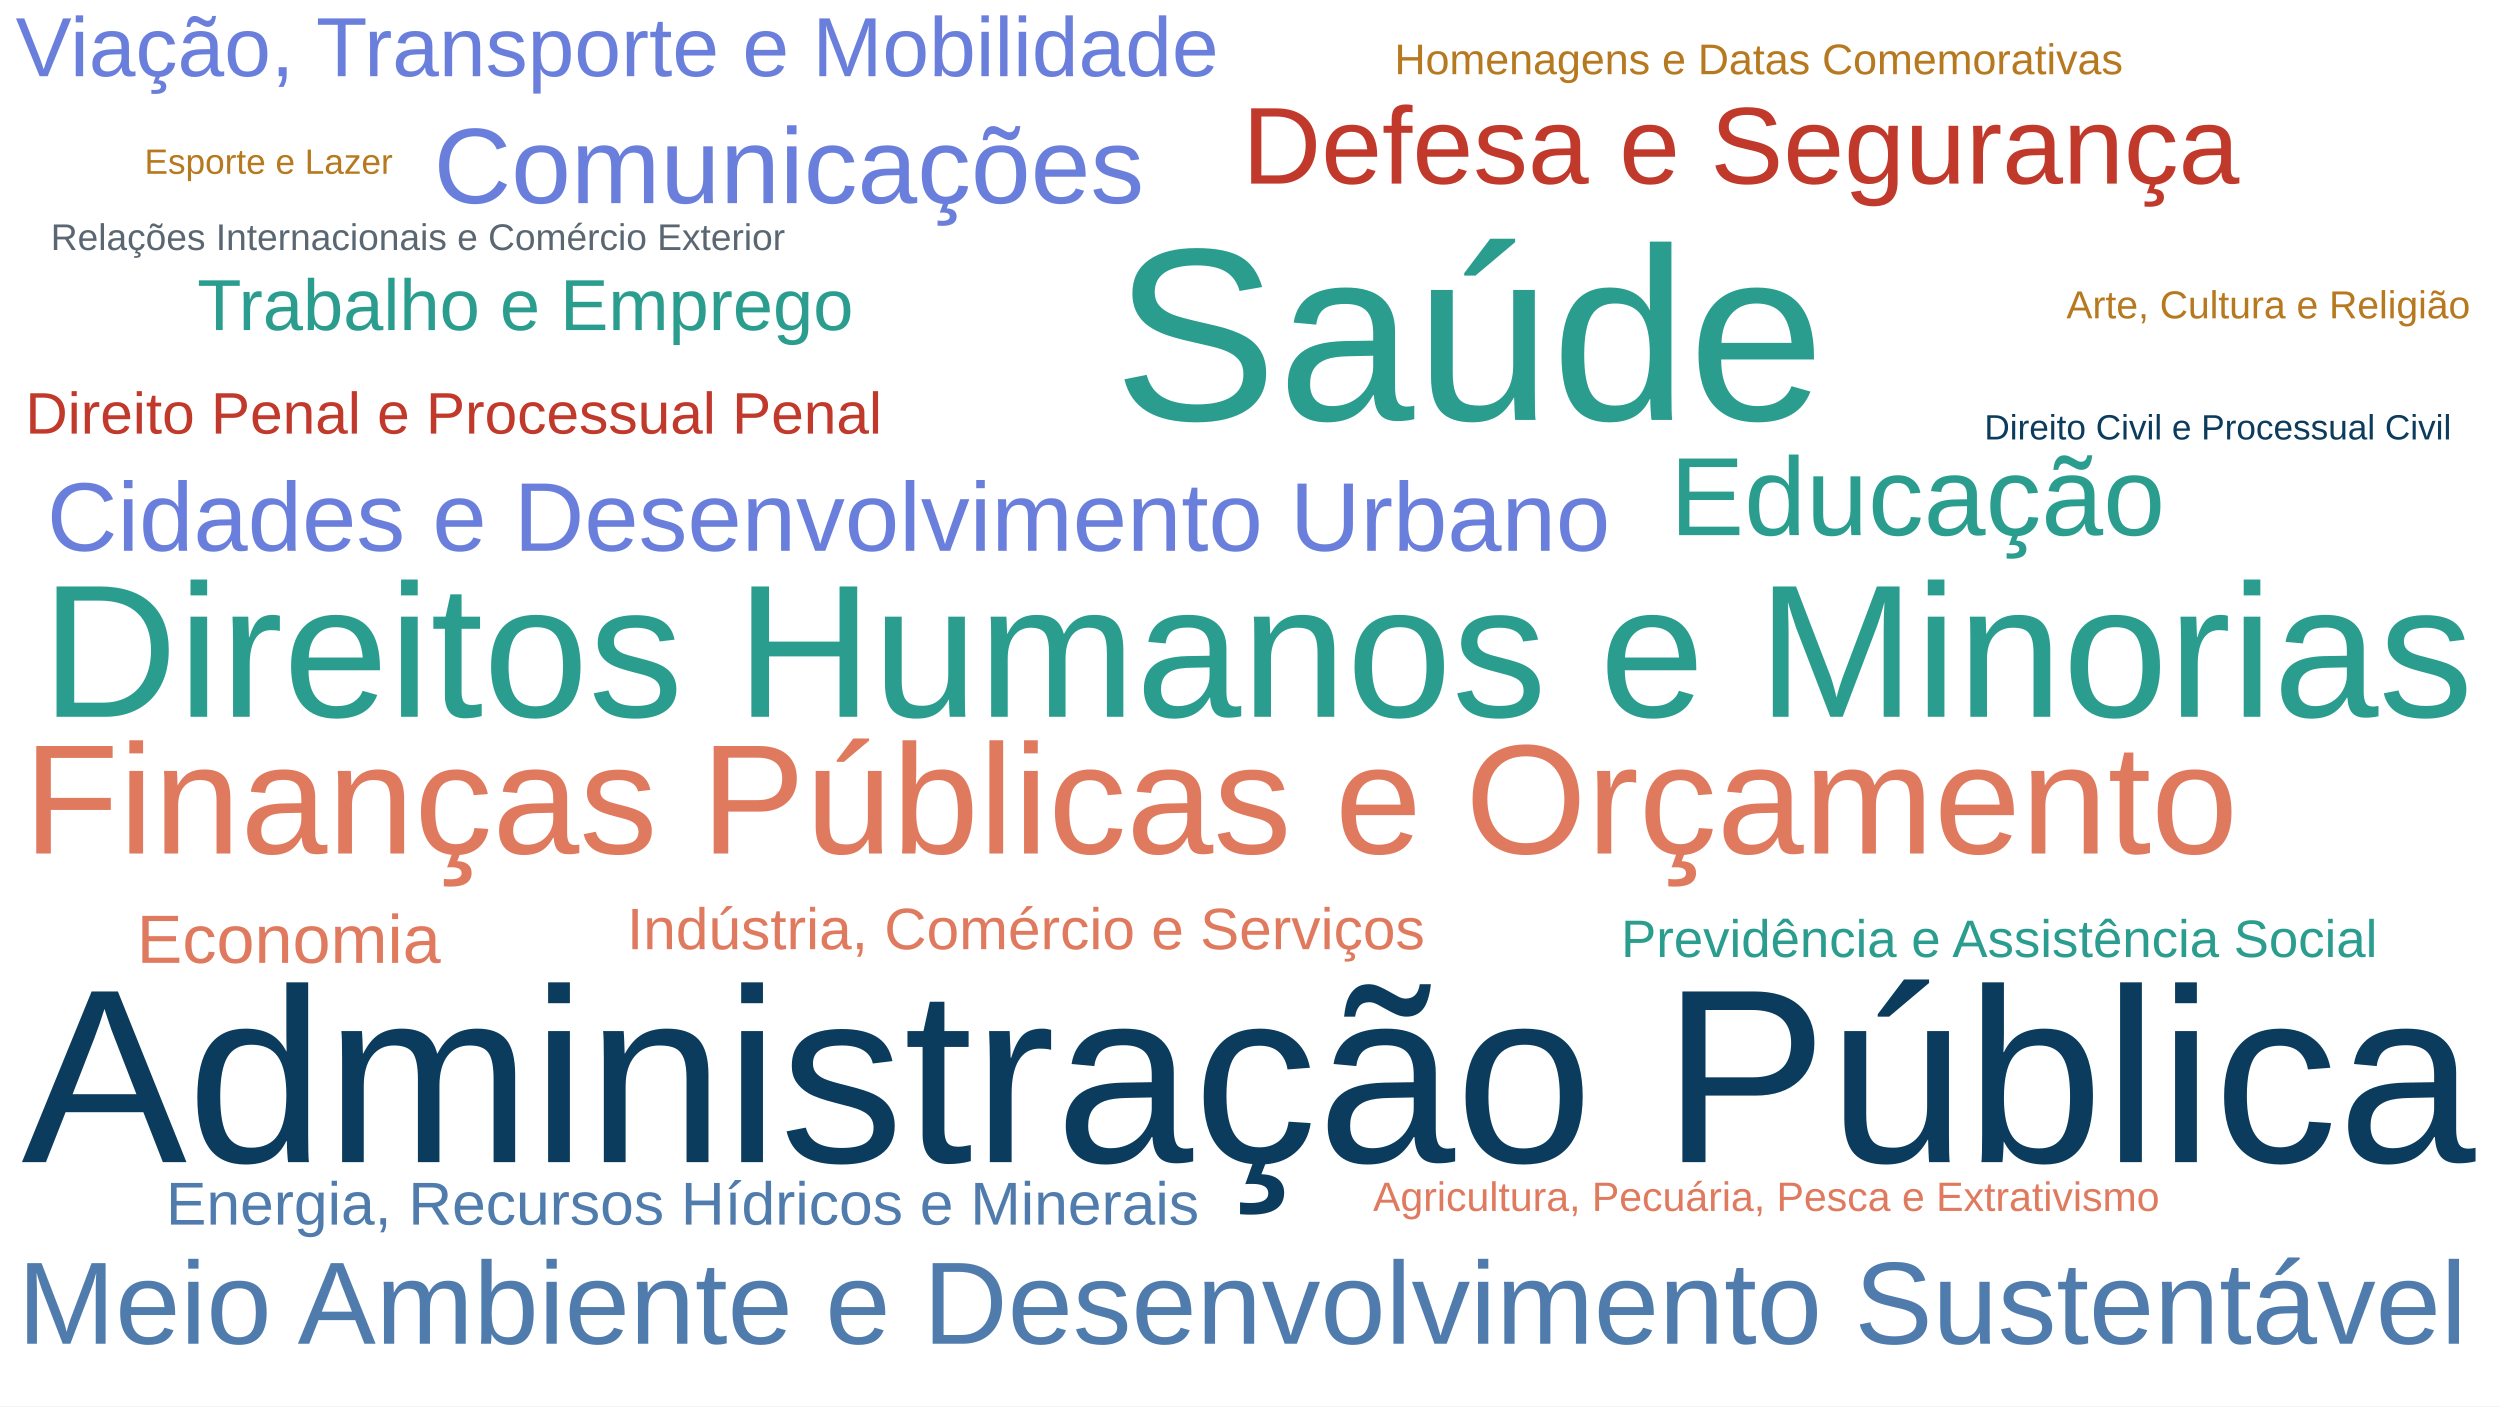
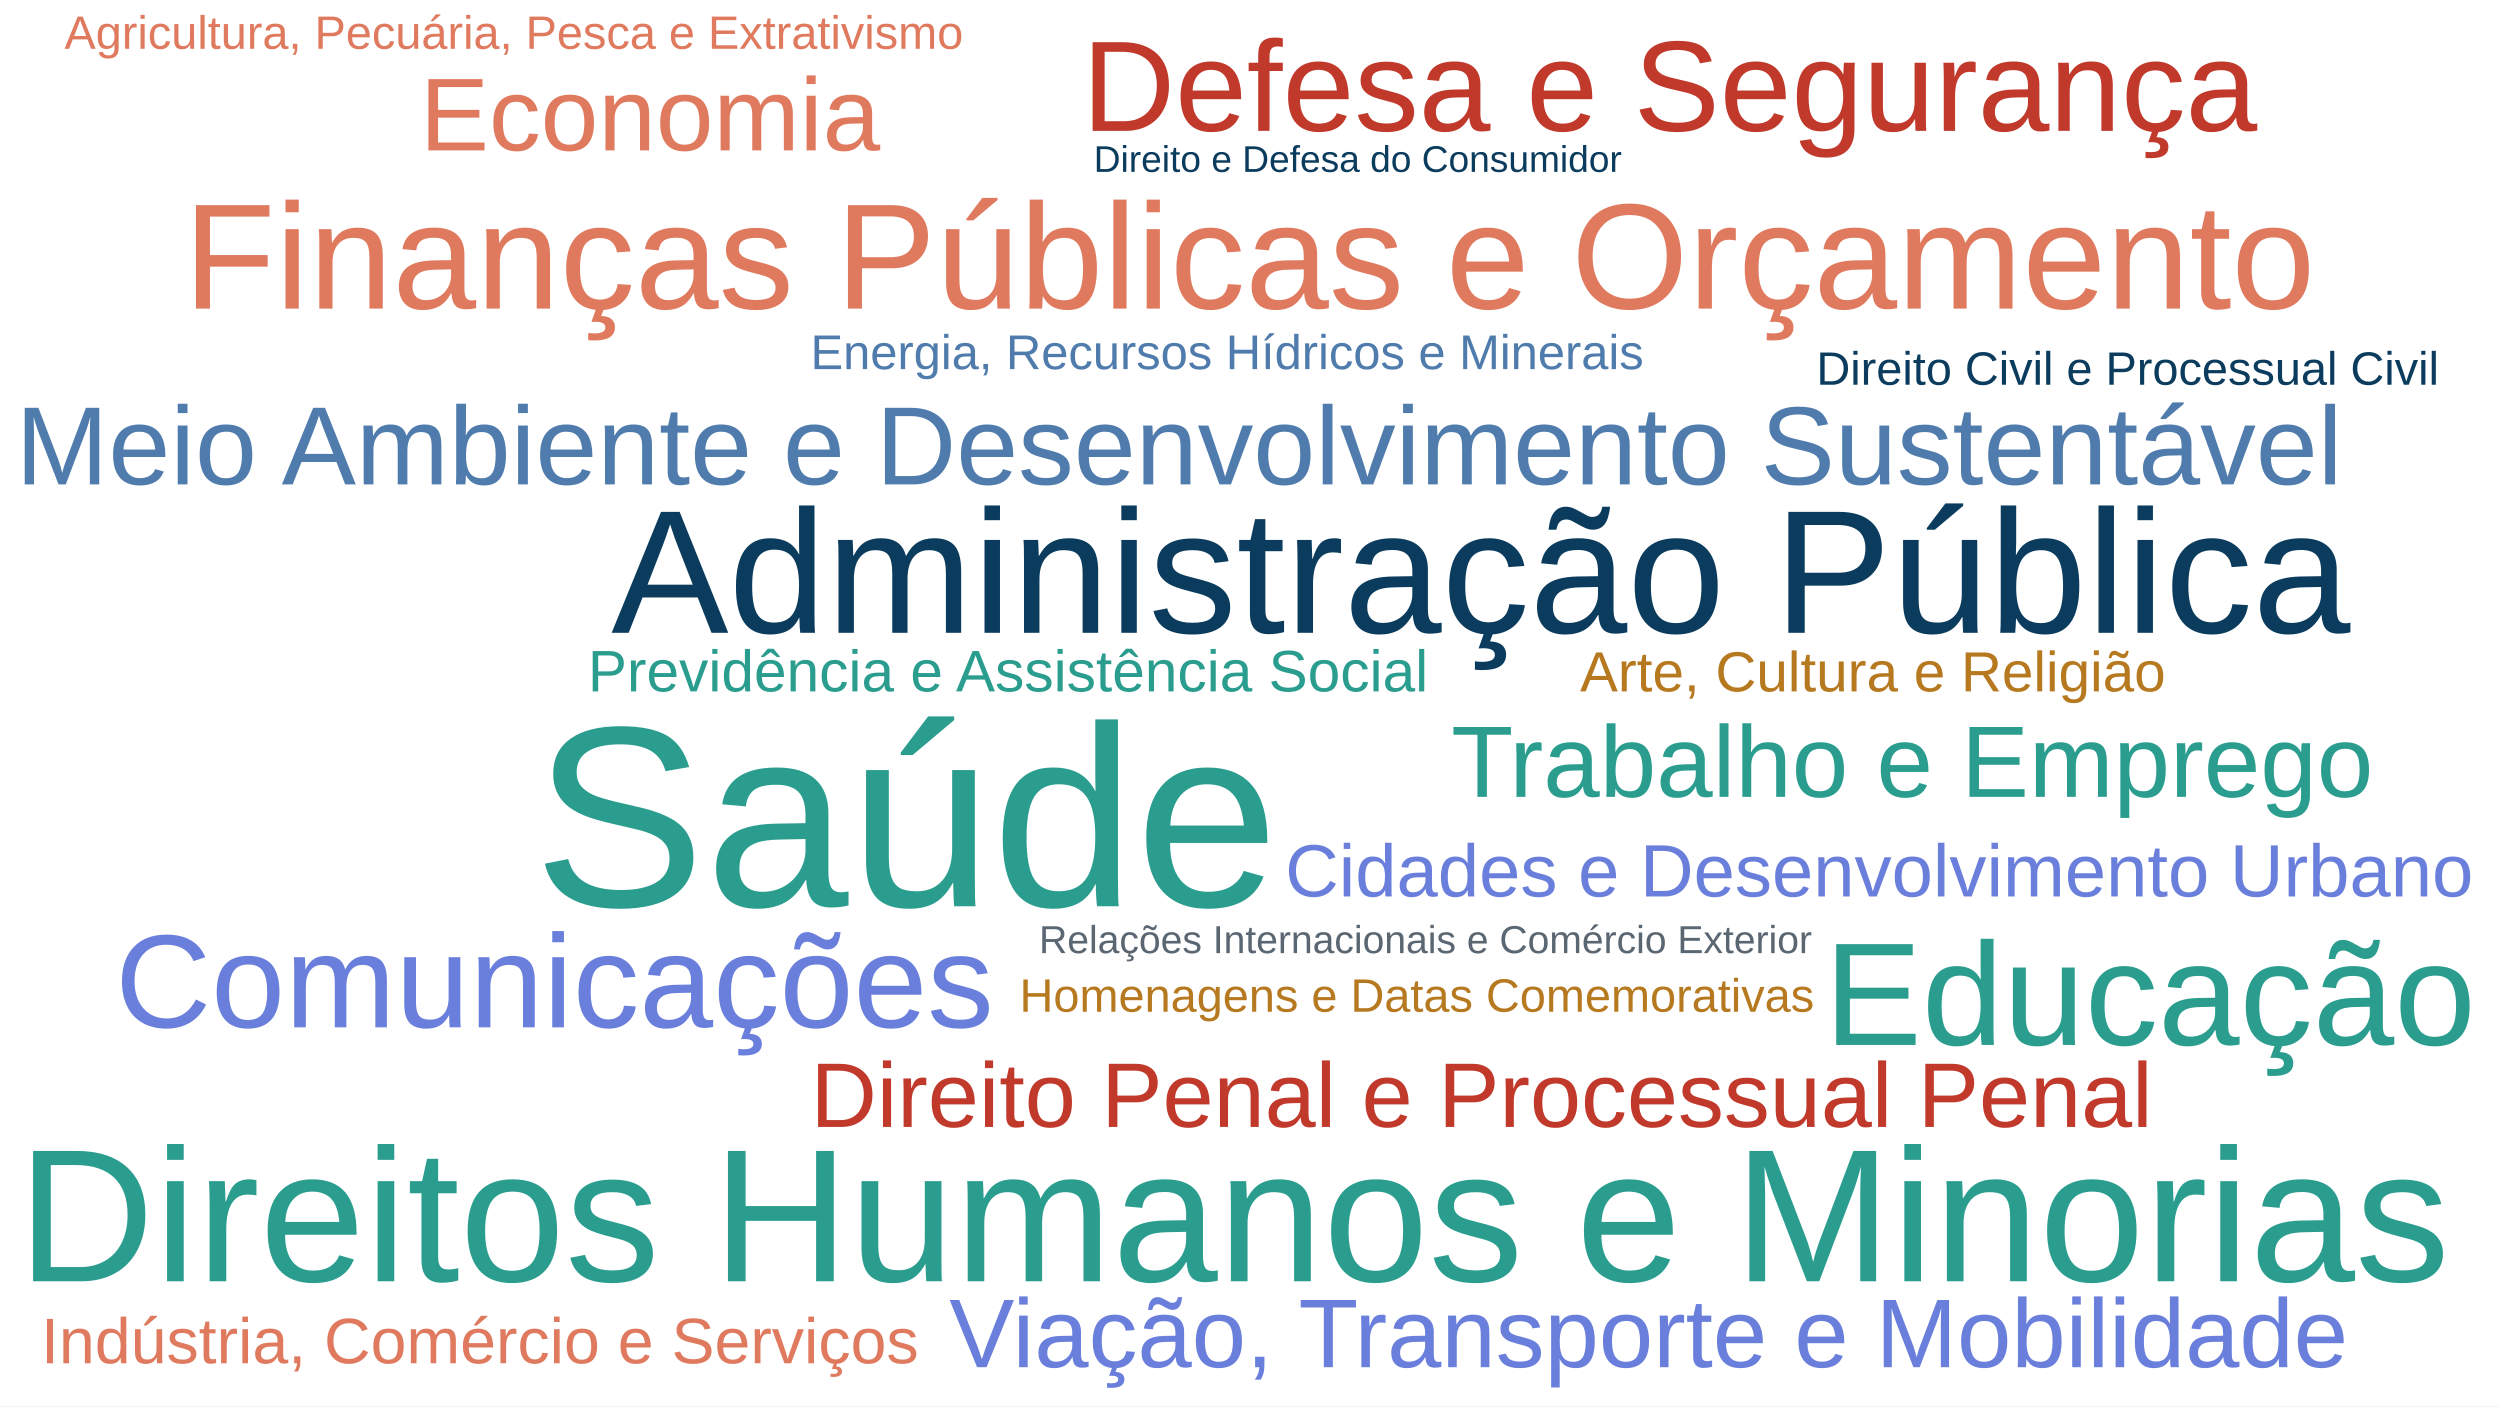
<svg xmlns="http://www.w3.org/2000/svg" viewBox="0 0 1280 720" width="1280" height="720">
  <style>text{font-family:'Arial';font-weight:normal;font-style:normal;}</style>
  <rect width="100%" height="100%" style="fill:white" />
-   <text transform="translate(11,595)" font-size="127" style="fill:#0B3C5D">Administração Pública</text>
-   <text transform="translate(570,215)" font-size="126" style="fill:#2A9D8F">Saúde</text>
-   <text transform="translate(21,367)" font-size="97" style="fill:#2A9D8F">Direitos Humanos e Minorias</text>
-   <text transform="translate(12,437)" font-size="80" style="fill:#E07A5F">Finanças Públicas e Orçamento</text>
-   <text transform="translate(9,688)" font-size="60" style="fill:#4F7CAC">Meio Ambiente e Desenvolvimento Sustentável</text>
-   <text transform="translate(855,274)" font-size="57" style="fill:#2A9D8F">Educação</text>
-   <text transform="translate(636,94)" font-size="56" style="fill:#C0392B">Defesa e Segurança</text>
-   <text transform="translate(222,104)" font-size="55" style="fill:#6A7FDB">Comunicações</text>
-   <text transform="translate(24,282)" font-size="50" style="fill:#6A7FDB">Cidades e Desenvolvimento Urbano</text>
-   <text transform="translate(8,39)" font-size="43" style="fill:#6A7FDB">Viação, Transporte e Mobilidade</text>
-   <text transform="translate(101,169)" font-size="37" style="fill:#2A9D8F">Trabalho e Emprego</text>
-   <text transform="translate(70,493)" font-size="35" style="fill:#E07A5F">Economia</text>
-   <text transform="translate(85,627)" font-size="31" style="fill:#4F7CAC">Energia, Recursos Hídricos e Minerais</text>
-   <text transform="translate(13,222)" font-size="30" style="fill:#C0392B">Direito Penal e Processual Penal</text>
-   <text transform="translate(321,486)" font-size="30" style="fill:#E07A5F">Indústria, Comércio e Serviços</text>
-   <text transform="translate(830,490)" font-size="27" style="fill:#2A9D8F">Previdência e Assistência Social</text>
-   <text transform="translate(714,38)" font-size="22" style="fill:#B7791F">Homenagens e Datas Comemorativas</text>
-   <text transform="translate(703,620)" font-size="21" style="fill:#E07A5F">Agricultura, Pecuária, Pesca e Extrativismo</text>
-   <text transform="translate(1058,163)" font-size="20" style="fill:#B7791F">Arte, Cultura e Religião</text>
-   <text transform="translate(26,128)" font-size="19" style="fill:#5A6772">Relações Internacionais e Comércio Exterior</text>
-   <text transform="translate(1016,225)" font-size="18" style="fill:#0B3C5D">Direito Civil e Processual Civil</text>
-   <text transform="translate(74,89)" font-size="18" style="fill:#B7791F">Esporte e Lazer</text>
+   <text transform="translate(273,464)" font-size="132" style="fill:#2A9D8F">Saúde</text>
+   <text transform="translate(9,656)" font-size="97" style="fill:#2A9D8F">Direitos Humanos e Minorias</text>
+   <text transform="translate(313,324)" font-size="90" style="fill:#0B3C5D">Administração Pública</text>
+   <text transform="translate(94,158)" font-size="77" style="fill:#E07A5F">Finanças Públicas e Orçamento</text>
+   <text transform="translate(934,535)" font-size="75" style="fill:#2A9D8F">Educação</text>
+   <text transform="translate(59,526)" font-size="68" style="fill:#6A7FDB">Comunicações</text>
+   <text transform="translate(554,67)" font-size="66" style="fill:#C0392B">Defesa e Segurança</text>
+   <text transform="translate(8,248)" font-size="57" style="fill:#4F7CAC">Meio Ambiente e Desenvolvimento Sustentável</text>
+   <text transform="translate(215,77)" font-size="53" style="fill:#E07A5F">Economia</text>
+   <text transform="translate(743,408)" font-size="52" style="fill:#2A9D8F">Trabalho e Emprego</text>
+   <text transform="translate(486,700)" font-size="50" style="fill:#6A7FDB">Viação, Transporte e Mobilidade</text>
+   <text transform="translate(415,577)" font-size="47" style="fill:#C0392B">Direito Penal e Processual Penal</text>
+   <text transform="translate(658,459)" font-size="38" style="fill:#6A7FDB">Cidades e Desenvolvimento Urbano</text>
+   <text transform="translate(21,698)" font-size="33" style="fill:#E07A5F">Indústria, Comércio e Serviços</text>
+   <text transform="translate(301,354)" font-size="30" style="fill:#2A9D8F">Previdência e Assistência Social</text>
+   <text transform="translate(809,354)" font-size="29" style="fill:#B7791F">Arte, Cultura e Religião</text>
+   <text transform="translate(415,189)" font-size="25" style="fill:#4F7CAC">Energia, Recursos Hídricos e Minerais</text>
+   <text transform="translate(33,25)" font-size="24" style="fill:#E07A5F">Agricultura, Pecuária, Pesca e Extrativismo</text>
+   <text transform="translate(522,518)" font-size="24" style="fill:#B7791F">Homenagens e Datas Comemorativas</text>
+   <text transform="translate(930,197)" font-size="24" style="fill:#0B3C5D">Direito Civil e Processual Civil</text>
+   <text transform="translate(532,488)" font-size="20" style="fill:#5A6772">Relações Internacionais e Comércio Exterior</text>
+   <text transform="translate(560,88)" font-size="19" style="fill:#0B3C5D">Direito e Defesa do Consumidor</text>
</svg>
